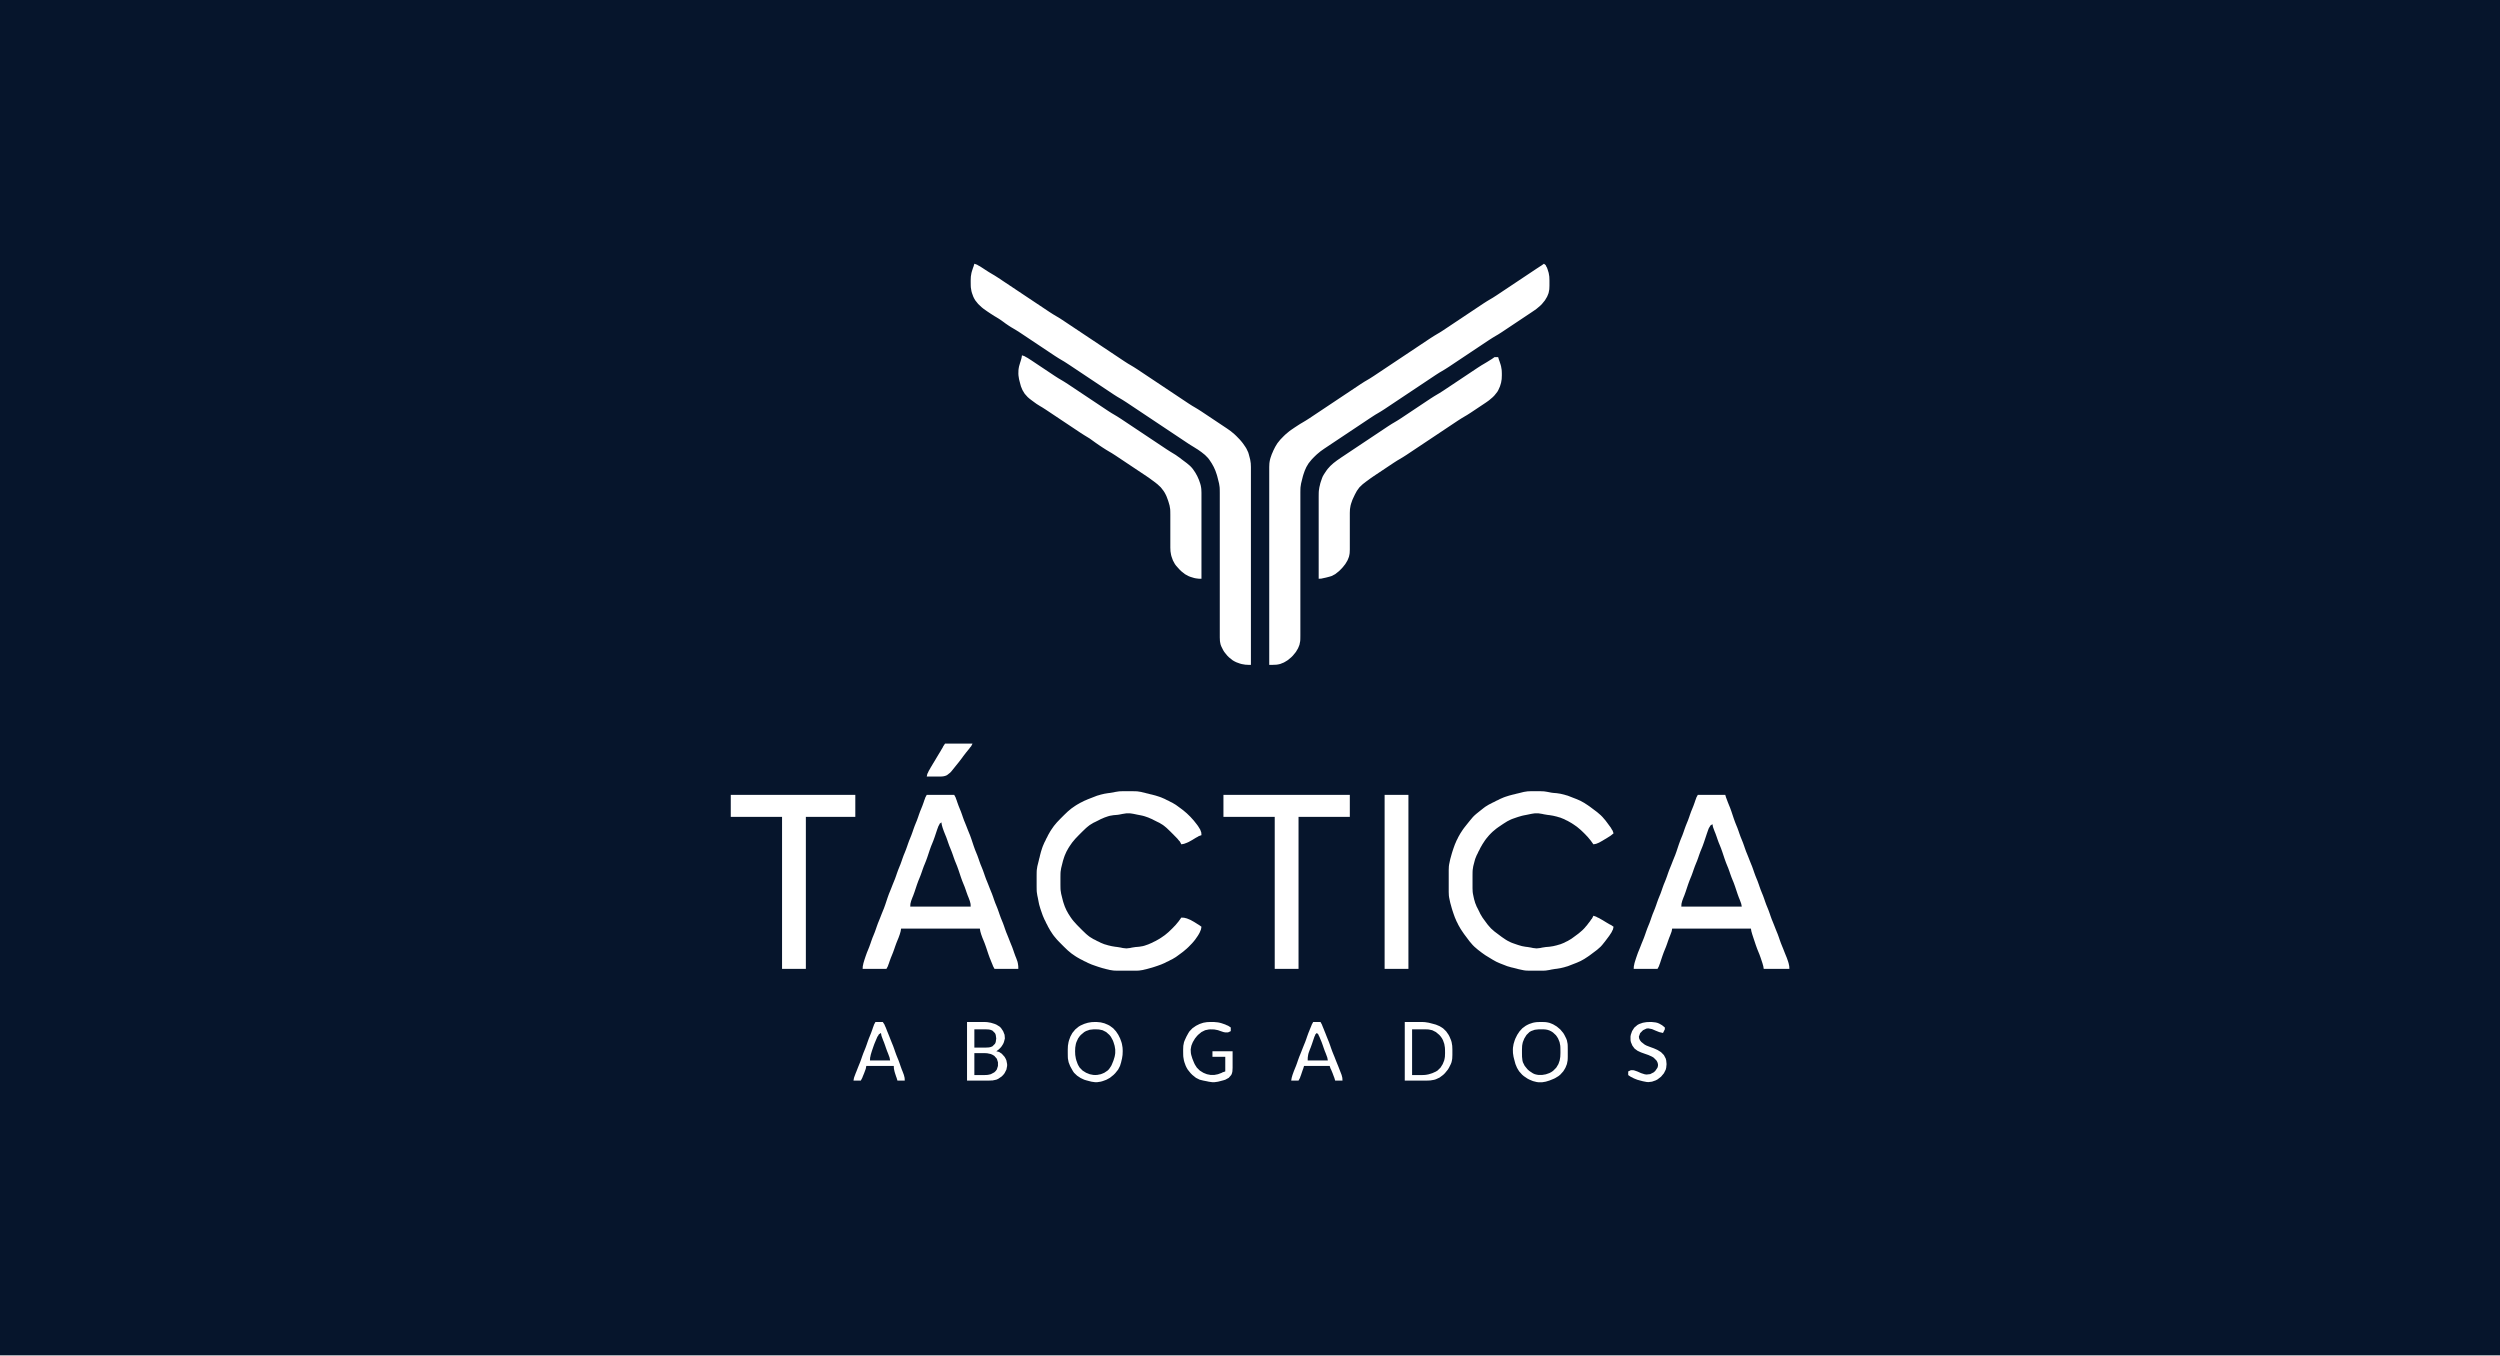
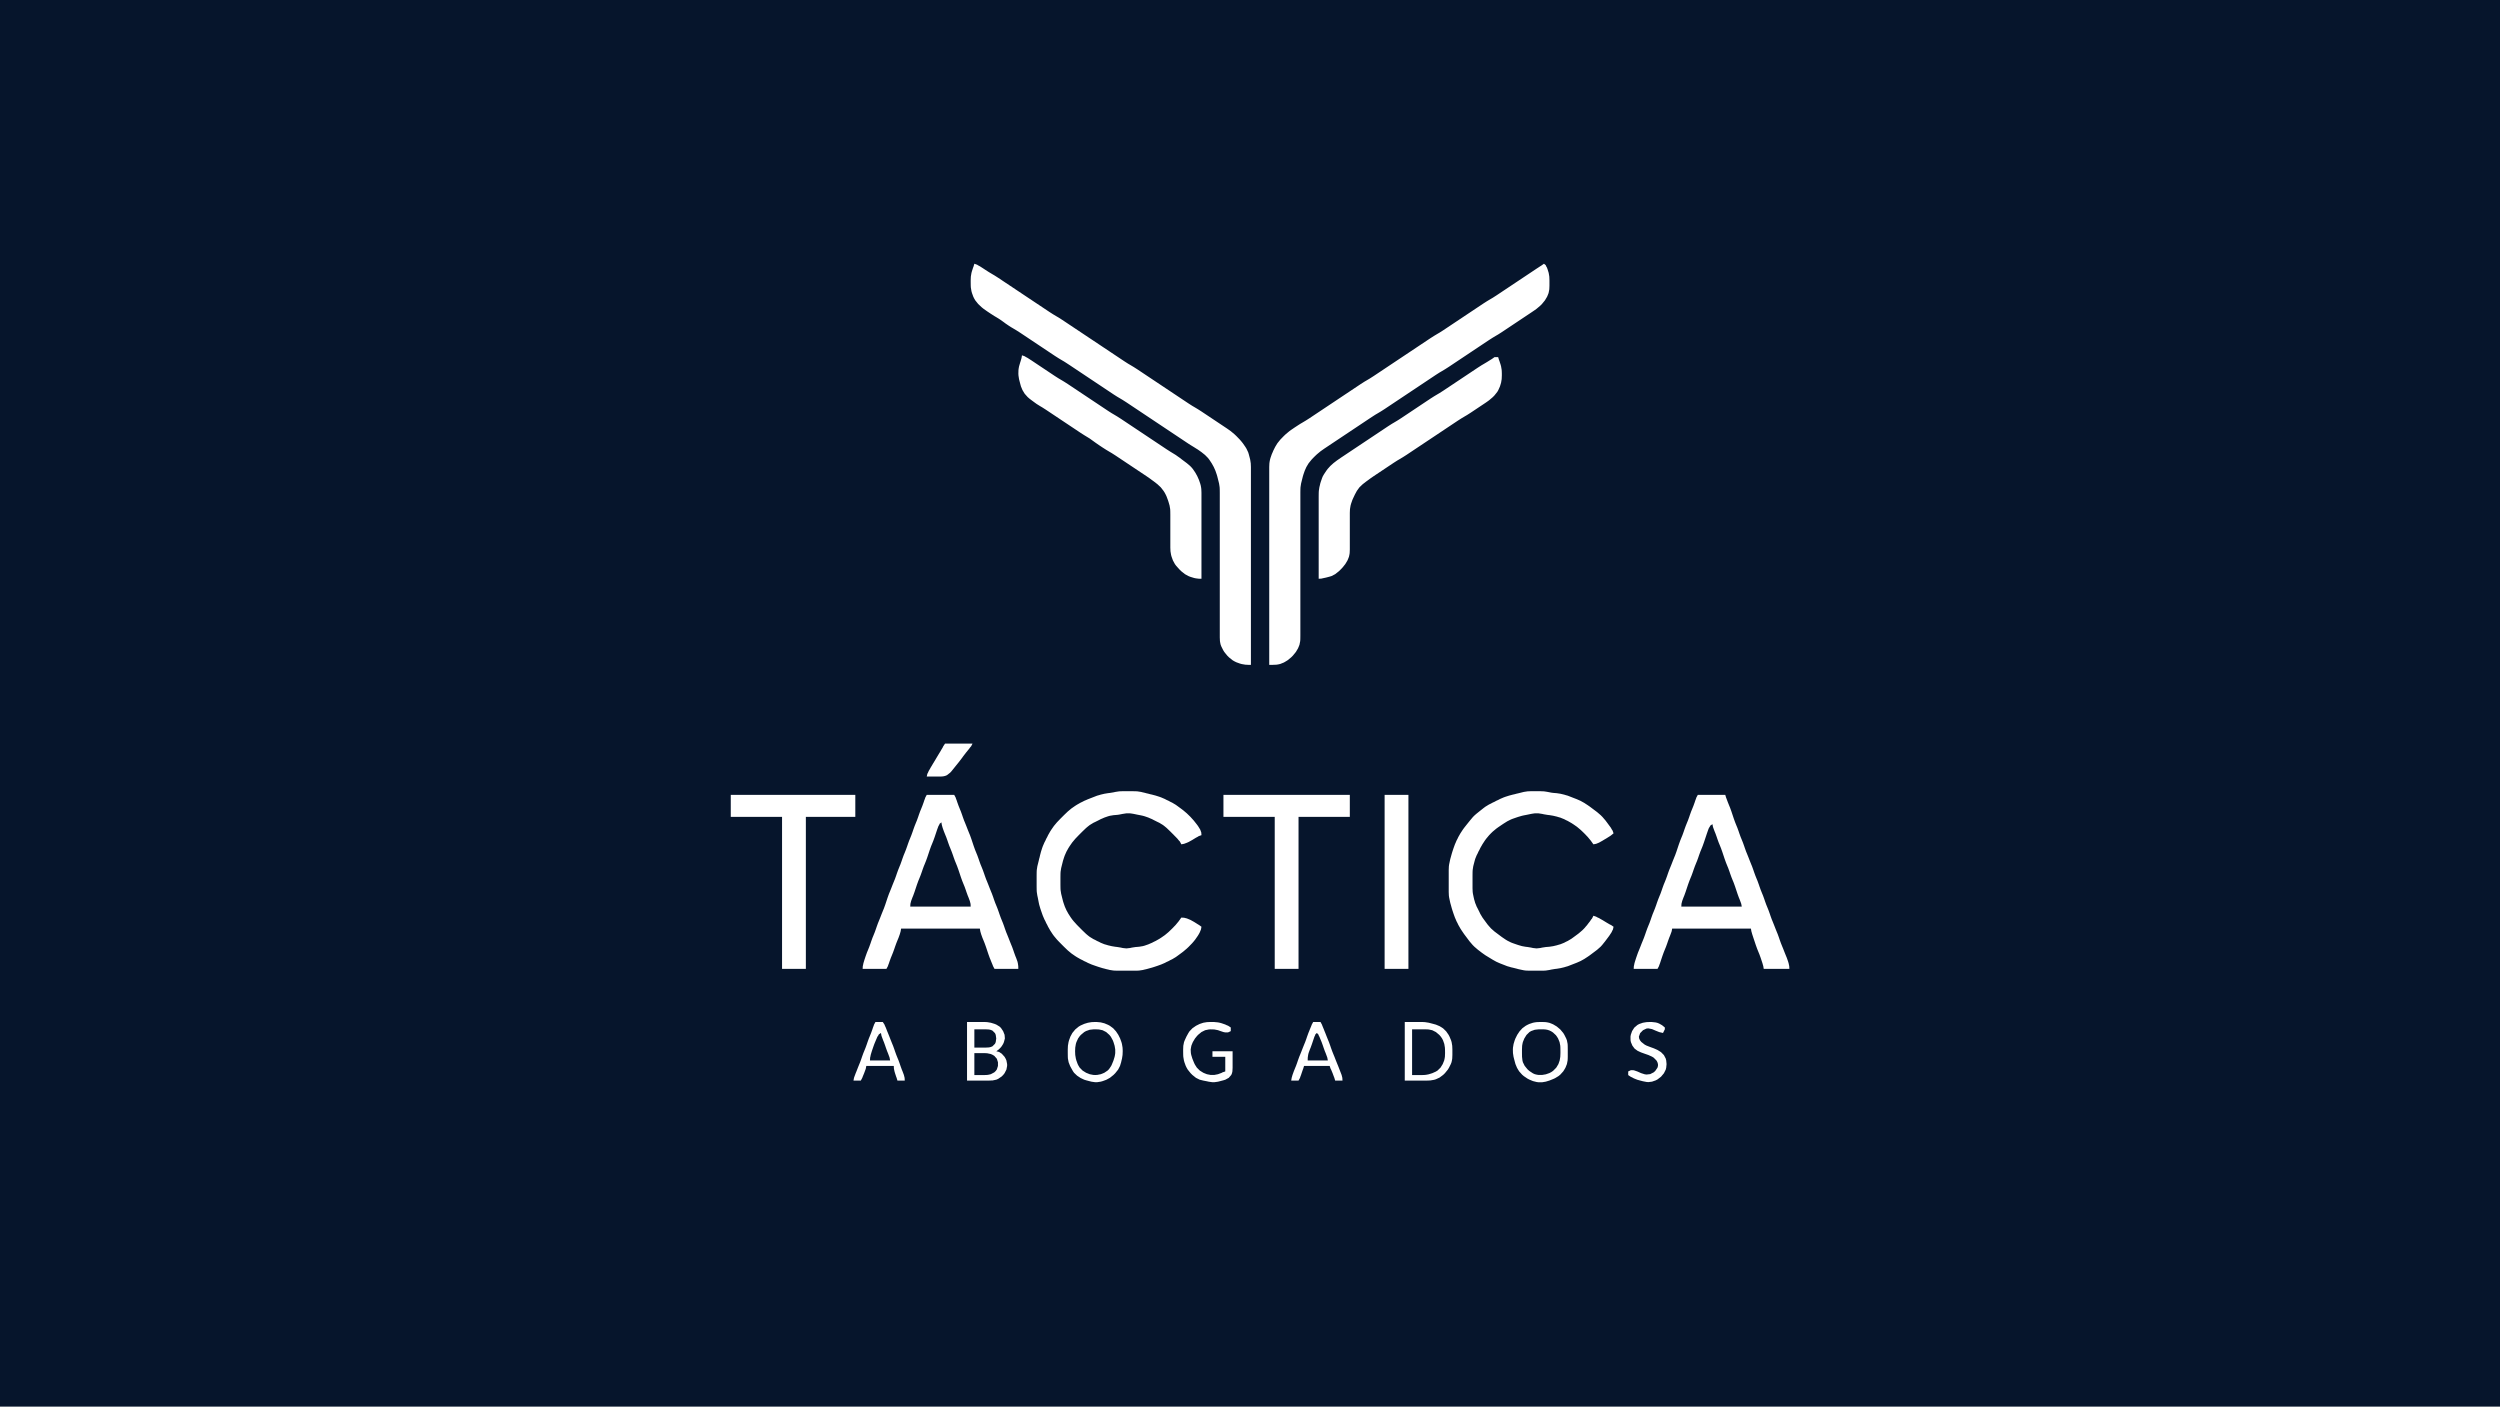
- <svg xmlns="http://www.w3.org/2000/svg" width="1365" height="740">
+ <svg xmlns="http://www.w3.org/2000/svg" width="1365" height="768">
  <rect width="100%" height="100%" fill="#06152C" />
  <path style="fill:#FFFFFF; stroke:none;" d="M532 144L531.556 145.5L531.333 146.056L530.694 148L530.417 149L530.083 151L530 153L530 154L530.028 156L530.083 157L530.417 159L530.694 160L531.417 162L531.917 163L532.5 164L534.083 165.972L536 167.778L537 168.583L539 170L540 170.667L541 171.333L543 172.611L544 173.194L546 174.444L548 175.861L549 176.611L551 177.972L552 178.611L553 179.194L555 180.389L557 181.667L559 183L562 185L572 191.667L575 193.667L576 194.333L578 195.611L580 196.806L581 197.389L582 198.028L584 199.333L585 200L588 202L591 204L594 206L601 210.667L603 212L606 214L608 215.333L610 216.611L611 217.194L613 218.389L615 219.667L616 220.333L618 221.667L623 225L625 226.333L640 236.333L643 238.333L646 240.333L648 241.667L649 242.333L650 242.972L652 244.194L653 244.833L654 245.444L656 246.861L656.972 247.639L657.917 248.389L659.583 250.083L660.306 251.028L661.611 253L662.167 254L662.722 255L663.167 256L663.611 257L664.306 259L664.611 260L664.861 261L665.361 263L665.611 264L665.917 266L665.972 267L666 269L666 271L666 279L666 313L666 314L666 339L666 344L666 346L666 348L666.083 350L666.25 351L666.472 352L666.861 353L667.861 355L668.472 356L670.083 357.972L671.028 358.917L673 360.5L674 361.083L675 361.583L677 362.306L678 362.583L679.944 362.917L681.5 363L683 363L683 284L683 262L683 257L683 255L682.917 253L682.611 251L682.361 250L681.833 248L681.528 247L680.583 245L679.972 244L678.583 242L677.778 241L676.917 240L675 238.028L674 237.083L672 235.417L670 234L669 233.333L667 232L660 227.333L657 225.333L656 224.667L654 223.389L652 222.194L651 221.611L650 220.972L649 220.333L647 219L646 218.333L643 216.333L639 213.667L628 206.333L623 203L621 201.667L619 200.389L617 199.194L616 198.611L614 197.333L612 196L607 192.667L602 189.333L601 188.667L596 185.333L594 184L589 180.667L583 176.667L581 175.333L580 174.667L578 173.389L577 172.806L575 171.611L573 170.333L572 169.667L570 168.333L565 165L548 153.667L546 152.333L545 151.667L543 150.389L542 149.806L540 148.611L539 147.972L538 147.333L537 146.667L535.056 145.417L534.056 144.889L533.5 144.528L532 144M843 144L841.5 145.056L840.944 145.389L839.944 146.056L839 146.667L838 147.333L836 148.667L835 149.333L829 153.333L821 158.667L820 159.333L818 160.667L817 161.333L815 162.611L814 163.194L812 164.389L810 165.667L808 167L804 169.667L803 170.333L793 177L790 179L788 180.333L786 181.611L785 182.194L783 183.389L781 184.667L779 186L774 189.333L769 192.667L766 194.667L765 195.333L759 199.333L758 200L753 203.333L751 204.667L750 205.333L748 206.611L746 207.806L745 208.389L744 209.028L743 209.667L741 211L737 213.667L722 223.667L720 225L717 227L715 228.333L714 228.972L713 229.611L711 230.806L710 231.389L709 232.028L707 233.333L705 234.694L704 235.417L702 237.083L701 238.028L699.083 240L697.472 242L696.861 243L696.25 244L695.25 246L694.833 247L694.389 248L693.694 250L693.417 251L693.222 252L693.083 253L693 255L693 257L693 259L693 262L693 283L693 363L695.056 363L697 362.917L698 362.75L699 362.528L701 361.722L702 361.139L703 360.528L704.972 358.917L705.917 357.972L707.528 356L708.722 354L709.139 353L709.528 352L709.917 350L709.972 349L710 347L710 345L710 335L710 328L710 283L710 273L710 270L710 269L710.028 267L710.083 266L710.389 264L710.639 263L711.139 261L711.389 260L711.694 259L712.389 257L712.833 256L713.278 255L714.472 253L716.083 251L717.028 250L718 249.028L719 248.083L721 246.417L723 245L724 244.333L726 243L727 242.333L731 239.667L737 235.667L739 234.333L741 233L744 231L747 229L748 228.333L750 227.028L751 226.389L752 225.806L754 224.611L756 223.333L758 222L763 218.667L765 217.333L767 216L770 214L778 208.667L780 207.333L782 206L784 204.667L786 203.389L787 202.806L789 201.611L791 200.333L793 199L795 197.667L796 197L807 189.667L809 188.333L811 187L813 185.667L815 184.389L817 183.194L818 182.611L819 181.972L820 181.333L821 180.667L824 178.667L825 178L827 176.667L833 172.667L835 171.333L836 170.667L838 169.306L839 168.583L840.972 166.917L841.917 165.972L843.528 164L844.722 162L845.139 161L845.528 160L845.917 158L846 156L846 155L846 154L846 153L845.917 151L845.583 149L844.972 147.028L844.639 146.111L844.167 145.306L843.972 144.778L843 144M558 194L557.75 195.5L557.583 196.056L557.306 197.056L557 198L556.417 200L556.222 201L556.083 202L556.028 204L556.083 205L556.389 207L556.639 208L557.167 210L557.444 211L557.861 212L558.278 213L559.472 214.972L561.083 216.778L562.028 217.611L563 218.361L565 219.833L566 220.556L568 221.806L569 222.389L571 223.667L573 225L578 228.333L580 229.667L583 231.667L586 233.667L589 235.667L590 236.333L592 237.611L594 238.833L595 239.444L596 240.167L598 241.611L599 242.306L600 243L602 244.333L604 245.611L606 246.806L607 247.389L608 248.028L609 248.667L610 249.333L612 250.667L615 252.667L617 254L618 254.667L623 258L625 259.333L626 260L628 261.389L629 262.139L630 262.861L631.972 264.389L633.778 266.083L635.278 268L635.917 269L636.444 270L636.917 271L637.667 273L638 274L638.583 276L638.917 278L638.972 279L639 281L639 282L639 285L639 296L639 298L639 299L639.083 301L639.417 303L639.694 304L640.417 306L641.5 308L642.25 309L644.028 310.972L645 311.917L647 313.5L649 314.583L650 314.972L652 315.583L652.944 315.778L654.5 315.972L656 316L656 314.5L656 280L656 272L656 270L656 269L655.917 267L655.778 266L655.583 265L655.306 264L654.611 262L654.167 261L653.722 260L653.167 259L652.611 258L651.306 256.083L650.583 255.222L649.778 254.389L647.972 252.861L647 252.139L645 250.639L644 249.861L643 249.167L642 248.444L641 247.833L639 246.611L637 245.333L636 244.667L634 243.333L632 242L627 238.667L619 233.333L617 232L614 230L612 228.667L610 227.389L608 226.194L607 225.611L605 224.333L603 223L600 221L595 217.667L593 216.333L592 215.667L589 213.667L585 211L583 209.667L581 208.389L579 207.194L578 206.611L577 205.972L576 205.333L575 204.667L573 203.333L571 202L566 198.667L564 197.333L563 196.667L562 196.028L561.056 195.417L560.056 194.889L559.5 194.528L558 194M816 195L814.5 196.056L813.944 196.389L812 197.611L810 198.806L809 199.389L807 200.667L806 201.333L803 203.333L793 210L790 212L788 213.333L786 214.611L785 215.194L783 216.389L781 217.667L780 218.333L778 219.667L775 221.667L773 223L769 225.667L766 227.667L765 228.333L763 229.611L761 230.806L760 231.389L758 232.667L757 233.333L755 234.667L749 238.667L746 240.667L739 245.333L737 246.667L736 247.333L734 248.667L732 250L731 250.694L730 251.389L729.028 252.139L728.083 252.861L726.389 254.389L724.861 256.083L724.167 257.028L722.861 259L722.278 260L721.861 261L721.167 263L720.861 264L720.639 265L720.389 266L720.083 268L720.028 269L720 271L720 273L720 280L720 316L721.5 315.917L722.056 315.778L724 315.361L726 314.833L727 314.528L729 313.5L731 311.917L731.972 310.972L732.917 310L734.528 308L735.722 306L736.139 305L736.528 304L736.75 303L736.917 302L737 300L737 299L737 296L737 284L737 282L737 281L737 280L737.083 278L737.417 276L737.694 275L738.389 273L738.833 272L739.778 270L740.861 268L742.25 266.083L744.028 264.389L746 262.861L747 262.139L748 261.389L750 260L751 259.333L753 258L757 255.333L759 254L761 252.667L762 252.028L763 251.389L764 250.806L766 249.611L768 248.333L769 247.667L771 246.333L777 242.333L783 238.333L790 233.667L792 232.333L794 231L796 229.667L797 229.028L798 228.389L800 227.194L801 226.611L803 225.333L805 224L808 222L809 221.333L811 220L812 219.306L813 218.583L814.972 216.917L815.917 215.972L817.5 214L818.083 213L818.972 211L819.583 209L819.917 207L820 205L820 204L819.972 203L819.917 202L819.583 200L819.306 199L818.667 197.056L818.444 196.5L818 195L816 195M516 406L515 407.5L514.75 408.056L514.139 409.056L513.611 410L512.389 412L511.194 414L510.611 415L509.389 417L508.806 418L508.194 419L507.639 420L507.083 420.944L506.639 421.944L506.333 422.5L506 424L510 424L512 424L514 423.972L515 423.889L516 423.667L516.972 423.278L518.778 421.889L519.611 420.972L520.389 420L522 418L523.611 416L525.139 414L525.861 413L527.389 411L528.972 409.056L529.722 408.056L530.222 407.5L531 406L524 406L516 406M656 506L654.5 504.944L653.944 504.611L652 503.389L650 502.278L648.056 501.472L646.5 501.083L645 501L643.528 503.056L641.917 505L640 507L638 508.917L636 510.583L634 511.972L633 512.611L631 513.75L630 514.222L629 514.75L628 515.167L627 515.611L625 516.306L624 516.583L622 516.917L620 517.083L618 517.389L617 517.611L615 517.833L613 517.611L612 517.389L610 517.056L609 516.944L607 516.611L605 516.139L604 515.833L603 515.556L601 514.75L600 514.222L599 513.778L598 513.222L597 512.75L595 511.528L594 510.75L593 509.917L591 508L590 507L588.028 505L586.222 503L585.417 502L584.694 501L583.389 499L582.833 498L582.278 497L581.833 496L581.389 495L580.694 493L580.389 492L580.139 491L579.639 489L579.389 488L579.083 486L579.028 485L579 483L579 481L579 479L579.028 477L579.083 476L579.389 474L579.639 473L580.139 471L580.389 470L581.028 468L581.389 467L582.278 465L583.389 463L584.028 462L585.417 460L587.083 458L589 456L590 455L591 454L593 452.083L594 451.25L595 450.472L596 449.861L597 449.25L598 448.778L600 447.778L601 447.25L602 446.833L603 446.389L605 445.694L606 445.417L608 445.083L610 444.917L611 444.778L613 444.389L615 444.083L617 444.083L618 444.222L619 444.389L621 444.806L623 445.194L624 445.417L625 445.694L627 446.389L628 446.833L629 447.25L630 447.778L632 448.778L633 449.25L635 450.472L636 451.25L637 452.083L639 454L640 455L641.972 457L642.889 457.944L643.694 458.944L644.222 459.5L645 461L646.5 460.722L648.056 460.139L649 459.722L651 458.611L652.944 457.417L653.944 456.889L654.5 456.528L656 456L655.889 454.5L655.306 452.944L654.111 451L653.361 450L651.778 448L649.972 446L648 444.083L646 442.389L645 441.639L643 440.167L642 439.444L640 438.25L639 437.778L638 437.222L637 436.778L636 436.25L634 435.389L633 435.028L631 434.389L629 433.861L628 433.639L627 433.361L626 433.139L625 432.861L624 432.639L623 432.389L621 432.083L620 432.028L618 432L617 432L615 432L613 432L612 432.028L611 432.083L609 432.389L608 432.611L606 432.944L605 433.056L603 433.389L601 433.861L600 434.167L599 434.444L598 434.833L596 435.611L594 436.389L593 436.833L592 437.25L591 437.778L590 438.25L588 439.389L587 440.028L585 441.417L583 443.083L581 445L580 446L579 447L577.083 449L575.417 451L574.028 453L573.389 454L572.25 456L571.778 457L571.222 458L570.778 459L570.25 460L569.389 462L569.028 463L568.389 465L567.861 467L567.639 468L567.361 469L567.139 470L566.639 472L566.389 473L566.083 475L566.028 476L566 478L566 479L566 481L566 483L566 484L566.028 486L566.083 487L566.389 489L566.611 490L566.806 491L567.194 493L567.417 494L568 496L568.333 497L569.028 499L569.389 500L570.25 502L570.778 503L571.222 504L571.778 505L572.25 506L572.833 507L573.389 508L574.694 510L575.417 511L577.083 513L578.028 514L580 516L581 517L583 518.917L585 520.583L587 521.972L588 522.611L590 523.75L591 524.222L592 524.778L593 525.222L594 525.75L596 526.611L597 526.972L599 527.667L600 528L602 528.611L603 528.861L604 529.139L605 529.361L606 529.611L608 529.917L610 530L611 530L612 530L615 530L618 530L619 530L621 529.972L622 529.917L624 529.611L625 529.361L626 529.139L627 528.861L629 528.306L630 528L632 527.333L633 526.972L634 526.611L636 525.75L637 525.222L638 524.778L639 524.222L640 523.75L642 522.556L643 521.833L645 520.361L646 519.611L648 517.917L649 516.972L650.917 515L651.778 514L652.583 513L653.972 511L654.583 510L655.083 509.056L655.722 507.5L656 506M881 506L879.5 505L878.944 504.75L877 503.611L875 502.389L874 501.833L873.056 501.278L872.056 500.833L871.5 500.5L870 500L869.25 501.5L868.778 502.056L868.111 503.056L867.361 504L866.611 505L864.917 506.972L863.972 507.917L862 509.611L861 510.361L859 511.833L858 512.556L856 513.75L855 514.222L854 514.75L852 515.556L851 515.833L850 516.139L848 516.611L846 516.917L844 517.083L842 517.389L841 517.611L839 517.833L837 517.611L836 517.389L834 517.056L833 516.944L831 516.583L829 516L828 515.667L826 514.972L825 514.583L823 513.583L822 512.972L820 511.611L819 510.861L817 509.361L816 508.611L814.083 506.917L812.389 505L811.639 504L810.167 502L809.444 501L808.25 499L807.778 498L806.778 496L806.25 495L805.861 494L805.444 493L805.167 492L804.861 491L804.639 490L804.222 488L804.083 487L804 485L804 484L804 483L804 481L804 479L804 478L804.028 476L804.083 475L804.389 473L804.639 472L805.167 470L805.444 469L806.25 467L806.778 466L807.222 465L807.778 464L808.25 463L809.389 461L810.694 459L811.417 458L813.083 456L814.028 455.028L815 454.083L817 452.417L818 451.694L820 450.333L821 449.667L823 448.417L825 447.417L826 447.028L828 446.333L829 446L831 445.417L832 445.194L834 444.806L836 444.389L837 444.222L838 444.083L840 444.083L842 444.389L843 444.611L845 444.944L846 445.056L848 445.389L850 445.861L851 446.167L852 446.444L853 446.861L854 447.25L855 447.778L856 448.25L858 449.389L859 450.028L861 451.417L863 453.083L864 454.028L865 455L866.917 457L868.528 458.944L870 461L871.5 460.722L873.056 460.083L875 459L876 458.389L877 457.806L878.944 456.583L879.5 456.222L881 455L880.472 453.5L880.083 452.944L879.528 451.944L878.833 451L877.361 449L876.611 448L874.917 446.028L873.972 445.083L872 443.389L871 442.639L869 441.139L868 440.389L867 439.694L865 438.389L863 437.278L862 436.833L861 436.389L859 435.611L857 434.833L856 434.444L855 434.167L854 433.861L852 433.389L850 433.083L848 432.917L847 432.778L845 432.389L844 432.222L843 432.083L841 432L840 432L838 432L836 432L835 432.028L834 432.083L832 432.389L831 432.639L829 433.139L828 433.361L827 433.639L826 433.861L824 434.389L822 435.028L821 435.389L819 436.25L818 436.778L817 437.222L816 437.778L815 438.222L814 438.778L813 439.25L811 440.472L810 441.222L808 442.806L806.028 444.389L805.083 445.222L804.222 446.083L802.611 448L801 450L799.417 452L798.694 453L797.389 455L796.25 457L795.778 458L795.25 459L794.833 460L794.389 461L793.667 463L793 465L792.694 466L792.139 468L791.861 469L791.639 470L791.222 472L791.083 473L791 475L791 477L791 479L791 482L791 485L791 486L791 487L791.083 489L791.222 490L791.639 492L791.861 493L792.139 494L792.694 496L793 497L793.667 499L794.389 501L794.833 502L795.25 503L795.778 504L796.25 505L797.389 507L798.028 508L799.389 510L800.139 511L801.639 513L802.389 514L804.083 515.972L805.028 516.917L807 518.611L808 519.361L809 520.139L811 521.556L812 522.167L814 523.389L815 524L817 525.111L819 526L820 526.389L822 527.167L823 527.556L824 527.833L825 528.139L826 528.361L828 528.861L829 529.139L830 529.361L832 529.778L833 529.917L835 530L836 530L838 530L840 530L841 530L843 529.972L844 529.917L846 529.611L847 529.389L849 529.056L850 528.944L852 528.611L854 528.139L855 527.833L856 527.556L857 527.167L859 526.389L861 525.611L862 525.167L863 524.722L864 524.167L865 523.611L867 522.306L868 521.611L869 520.861L871 519.361L872 518.611L873.917 516.917L874.778 515.972L876.361 514L877.861 512L878.611 511L879.889 509.056L880.361 508.056L880.667 507.5L881 506M399 434L399 446L427 446L427 529L440 529L440 446L467 446L467 434L399 434M506 434L505.194 435.5L505.028 436.056L504.639 437.056L504.333 438L503.611 440L502.806 442L502.389 443L501.667 445L501.333 446L500.611 448L500.194 449L499.389 451L499.028 452L498.667 453L498.333 454L497.611 456L496.806 458L496.389 459L495.667 461L495.333 462L494.611 464L493.806 466L493.389 467L492.667 469L492.333 470L491.611 472L491.194 473L490.389 475L489.667 477L489.333 478L488.972 479L488.611 480L488.194 481L487.389 483L486.611 485L485.806 487L485.389 488L485.028 489L484.667 490L484.333 491L483.667 493L483.333 494L482.972 495L482.611 496L482.194 497L481.389 499L480.611 501L479.806 503L479.389 504L479.028 505L478.667 506L478.333 507L477.611 509L476.806 511L476.389 512L475.667 514L475.333 515L474.611 517L473.806 519L473.389 520L473.028 521L472.667 522L472 524L471.417 525.944L471.222 526.944L471.083 527.5L471 529L484 529L484.806 527.5L484.972 526.944L485.361 525.944L485.667 525L486.389 523L486.806 522L487.611 520L488.333 518L488.667 517L489.389 515L490.194 513L490.611 512L491.306 510.056L491.75 508.5L492 507L528 507L535 507L535.25 508.5L535.694 510.056L536.389 512L536.806 513L537.611 515L538.333 517L538.667 518L539.333 520L539.667 521L540.389 523L540.806 524L541.194 525L542 526.944L542.194 527.5L543 529L548 529L556 529L555.972 527.5L555.75 525.944L555.528 525L554.806 523L554.389 522L553.667 520L553.333 519L552.611 517L552.194 516L551.389 514L550.611 512L549.806 510L549.389 509L548.667 507L548.333 506L547.972 505L547.611 504L547.194 503L546.389 501L545.667 499L545.333 498L544.611 496L543.806 494L543.389 493L542.667 491L542.333 490L541.972 489L541.611 488L541.194 487L540.389 485L539.611 483L538.806 481L538.389 480L538.028 479L537.667 478L537.333 477L536.611 475L535.806 473L535.389 472L534.667 470L534.333 469L533.611 467L533.194 466L532.389 464L532.028 463L531.667 462L531.333 461L530.667 459L530.333 458L529.972 457L529.611 456L529.194 455L528.389 453L527.611 451L526.806 449L526.389 448L525.667 446L525.333 445L524.611 443L524.194 442L523.389 440L522.667 438L522.361 437.056L521.972 436.056L521.806 435.5L521 434L514 434L506 434M668 434L668 446L676 446L684 446L696 446L696 529L697.5 529L709 529L709 525L709 522L709 521L709 446L713 446L718 446L721 446L725 446L730 446L733 446L737 446L737 434L732 434L729 434L725 434L721 434L717 434L713 434L708 434L707 434L706 434L705 434L702 434L699 434L683 434L679 434L668 434M756 434L756 529L760 529L764 529L769 529L769 434L764 434L756 434M927 434L926.194 435.5L926.028 436.056L925.639 437.056L925.333 438L924.611 440L923.806 442L923.389 443L922.667 445L922.333 446L921.611 448L921.194 449L920.389 451L920.028 452L919.667 453L919.333 454L918.611 456L918.194 457L917.389 459L916.667 461L916.333 462L915.667 464L915.333 465L914.972 466L914.611 467L914.194 468L913.389 470L912.611 472L911.806 474L911.389 475L911.028 476L910.667 477L910.333 478L909.611 480L908.806 482L908.389 483L907.667 485L907.333 486L906.611 488L906.194 489L905.389 491L904.667 493L904.333 494L903.972 495L903.611 496L902.806 498L902.389 499L901.667 501L901.333 502L900.611 504L900.194 505L899.389 507L898.667 509L898.333 510L897.611 512L896.806 514L896.389 515L895.611 517L894.806 519L894.389 520L894.028 521L893.333 523L892.694 525L892.417 525.944L892.222 526.944L892.083 527.5L892 529L898 529L905 529L905.806 527.5L905.972 526.944L906.361 525.944L906.667 525L907.333 523L907.667 522L908.028 521L908.389 520L909.194 518L909.611 517L910.333 515L910.667 514L911.389 512L911.806 511L912.528 509.056L912.722 508.5L913 507L914.5 507L917 507L921 507L923 507L927 507L928 507L932 507L933 507L936 507L944 507L949 507L951 507L956 507L956.25 508.5L956.417 509.056L956.694 510.056L957.333 512L957.667 513L958.333 515L958.667 516L959.028 517L959.389 518L960.194 520L960.611 521L961.333 523L961.667 524L962.306 525.944L962.583 526.944L962.75 527.5L963 529L967 529L977 529L976.917 527.5L976.583 525.944L976.306 525L975.611 523L975.194 522L974.389 520L973.611 518L973.194 517L972.389 515L971.667 513L971.333 512L970.611 510L970.194 509L969.389 507L968.611 505L967.806 503L967.389 502L966.667 500L966.333 499L965.972 498L965.611 497L964.806 495L964.389 494L963.667 492L963.333 491L962.611 489L962.194 488L961.389 486L960.667 484L960.333 483L959.611 481L959.194 480L958.389 478L958.028 477L957.667 476L957.333 475L956.611 473L956.194 472L955.389 470L954.611 468L953.806 466L953.389 465L953.028 464L952.667 463L952.333 462L951.611 460L950.806 458L950.389 457L949.667 455L949.333 454L948.611 452L948.194 451L947.389 449L947.028 448L946.667 447L946.333 446L945.667 444L945.333 443L944.611 441L944.194 440L943.389 438L942.667 436.056L942.444 435.5L942 434L937 434L931 434L927 434M514 449L514.25 450.5L514.694 452.056L515.389 454L516.194 456L516.611 457L517.333 459L517.667 460L518.389 462L518.806 463L519.611 465L520.333 467L520.667 468L521.028 469L521.389 470L521.806 471L522.611 473L523.333 475L523.667 476L524.333 478L524.667 479L525.028 480L525.389 481L526.194 483L526.611 484L527.333 486L527.667 487L528.389 489L528.806 490L529.528 491.944L529.917 493.5L530 495L525 495L517 495L497 495L497.083 493.5L497.472 491.944L498.194 490L498.611 489L499.333 487L499.667 486L500.333 484L500.667 483L501.389 481L501.806 480L502.611 478L503.333 476L503.667 475L504.028 474L504.389 473L504.806 472L505.611 470L506.333 468L506.667 467L507.333 465L507.667 464L508.389 462L508.806 461L509.611 459L510.333 457L511 455L511.667 453L512.028 452.028L512.361 451.111L512.833 450.306L513.028 449.778L514 449M935 450L935.278 451.5L935.472 452.056L936.194 454L936.611 455L937.333 457L937.667 458L938.389 460L938.806 461L939.611 463L939.972 464L940.333 465L940.667 466L941.333 468L941.667 469L942.389 471L943.194 473L943.611 474L944.333 476L944.667 477L945.028 478L945.389 479L946.194 481L946.611 482L947.333 484L947.667 485L948.333 487L948.667 488L949.389 490L949.806 491L950.528 492.944L950.722 493.5L951 495L947 495L946 495L940 495L939 495L934 495L926 495L922 495L918 495L918.083 493.5L918.472 491.944L919.194 490L919.611 489L919.972 488L920.333 487L921 485L921.667 483L922.028 482L922.389 481L923.194 479L923.611 478L924.333 476L924.667 475L925.028 474L925.389 473L926.194 471L926.611 470L927.333 468L927.667 467L928.389 465L928.806 464L929.611 462L929.972 461L930.333 460L930.667 459L931.667 456L932 455L932.694 453.028L933.056 452.111L933.583 451.306L933.833 450.778L935 450M478 558L477.194 559.5L477.028 560.056L476.639 561.056L476.333 562L475.611 564L474.806 566L474.389 567L473.667 569L473.333 570L472.611 572L471.806 574L471.389 575L470.667 577L470.333 578L469.611 580L469.194 581L468.389 583L467.611 585L467.194 586L466.472 587.944L466.278 588.5L466 590L470 590L470.806 588.5L471 587.944L471.806 586L472.528 584.056L472.722 583.5L473 582L479 582L488 582L488.083 583.5L488.417 585.056L488.694 586L489.333 587.944L489.556 588.5L490 590L494 590L493.917 588.5L493.528 586.944L492.806 585L492.389 584L491.667 582L491.333 581L490.611 579L490.194 578L489.389 576L488.667 574L488.333 573L487.972 572L487.611 571L487.194 570L486.389 568L485.611 566L484.806 564L484.389 563L483.639 561.056L483.167 560.056L482.972 559.5L482 558L478 558M528 558L528 590L535 590L537 590L538 590L540 590L542 589.917L544 589.5L545 589.056L546.917 587.75L547.75 586.917L548.5 585.972L549.5 584L549.889 582L549.889 581L549.5 579L549.056 578L548.5 577.028L546.972 575.333L545.5 574.361L544 574L545.417 572.917L546.583 571.722L547.139 570.917L547.722 569.972L548.139 569L548.667 567L548.5 565L547.722 563.028L546.528 561.25L545.75 560.5L543.972 559.417L543 559.028L541 558.417L539 558.083L538 558.028L537 558L535 558L533 558L528 558M594 558.417L592 559.028L590 559.917L589 560.5L587.083 562.083L585.5 564L584.417 566L583.694 568L583.417 569L583.083 571L583 573L583 574L583 575L583.028 577L583.083 578L583.472 580L584.25 582L584.778 583L585.861 584.917L586.472 585.778L588.083 587.306L590 588.583L592 589.528L593 589.833L595 590.361L596 590.611L598 590.889L599 590.889L601 590.583L602 590.306L604 589.583L606 588.5L607.972 586.917L608.917 585.972L610.5 584L611.528 582L612.139 580L612.361 579L612.611 578L612.917 576L613 574L612.972 573L612.917 572L612.583 570L612.306 569L611.583 567L610.583 565L609.306 563.083L607.778 561.417L605.972 560.083L605 559.556L603 558.722L601 558.222L599 558.028L598 558L596 558.083L594 558.417M673 574L662 574L662 577L669 577L669 585L667.5 585.5L666.944 585.806L665 586.528L663 586.917L661 586.917L659 586.528L658 586.139L657 585.722L655.083 584.528L653.472 582.917L652.861 581.972L652.278 581L651.833 580L651.028 578L650.417 576L650.222 575L650.111 573L650.472 571L650.861 570L651.278 569L652.472 567L653.25 566.028L654.083 565.083L656 563.5L658 562.5L660 562.083L661 562.028L663 562.083L665 562.472L666 562.833L668 563.5L668.944 563.694L670.5 563.694L672 563L672 561L670.5 560.028L669.944 559.833L668.944 559.361L667 558.694L666 558.417L665 558.222L663 558.028L661 558L659 558.083L657 558.417L655 559.083L653 560.083L651.083 561.417L649.472 563.083L648.861 564.028L647.778 566L646.861 568L646.472 569L646.083 571L646 573L646 574L646.028 576L646.083 577L646.417 579L646.694 580L647.417 582L647.917 583L648.5 584L650.083 585.972L651.028 586.917L653 588.5L655 589.5L657 590L658 590.194L659 590.389L660 590.611L662 590.889L663 590.889L665 590.611L666 590.361L668 589.833L669 589.528L670.889 588.5L672.278 586.917L672.667 585.972L672.889 585L673 583L673 582L673 581L673 579L673 574M717 558L716.194 559.5L716 560.056L715.194 562L714.806 563L714.389 564L713.667 566L713.333 567L712.972 568L712.611 569L712.194 570L711.389 572L710.611 574L709.806 576L709.389 577L708.667 579L708.333 580L707.611 582L707.194 583L706.389 585L705.694 586.944L705.25 588.5L705 590L709 590L709.806 588.5L709.972 587.944L710.361 586.944L710.667 586L711.333 584.056L711.556 583.5L712 582L716 582L720 582L726 582L726.5 583.5L726.806 584.056L727.611 586L728.333 587.944L728.556 588.5L729 590L733 590L732.917 588.5L732.528 586.944L732.167 586L731.389 584L730.611 582L730.194 581L729.389 579L728.611 577L728.194 576L727.389 574L726.667 572L726.333 571L725.611 569L725.194 568L724.389 566L723.611 564L723.194 563L722.806 562L722 560.056L721.806 559.5L721 558L717 558M767 558L767 590L769.056 590L774 590L776 590L777 590L779 590L780 589.972L781 589.917L783 589.583L784 589.278L786 588.361L787.972 586.889L788.917 585.972L790.528 584L791.139 583L792.139 581L792.528 580L792.75 579L792.917 578L793 576L793 575L793 574L793 573L792.917 571L792.583 569L792.278 568L791.444 566L790.917 565L789.583 563.083L787.917 561.472L786.972 560.861L786 560.278L784 559.444L783 559.167L781 558.639L780 558.389L778 558.083L777 558.028L776 558L774 558L772 558L771 558L767 558M837 558.417L835 559.083L834 559.556L833.028 560.083L831.222 561.417L829.694 563.083L828.417 565L827.417 567L827.028 568L826.417 570L826.083 572L826.028 573L826.083 575L826.389 577L826.639 578L827.167 580L827.444 581L828.278 583L828.861 584L829.472 584.972L831.083 586.778L832.028 587.583L834 588.917L835 589.444L837 590.278L839 590.778L840 590.917L842 590.917L844 590.583L846 589.972L848 589.167L849 588.722L850.972 587.528L851.917 586.75L853.528 584.972L854.139 584L854.722 583L855.528 581L855.917 579L855.972 578L856 577L856 575L856 573L855.972 571L855.917 570L855.528 568L855.139 567L854.139 565L853.528 564L851.917 562.083L850 560.472L848 559.278L847 558.861L846 558.472L845 558.25L844 558.083L842 558L841 558L839 558.083L838 558.222L837 558.417M889 585L889 587L890.5 588L891.056 588.222L892.056 588.778L894 589.556L895 589.833L897 590.361L899 590.75L900 590.833L902 590.583L904 589.889L905 589.361L906.917 587.889L908.5 586L909.5 584L909.75 583L909.944 581L909.75 579L909.5 578L908.5 576.083L906.917 574.472L905 573.278L903 572.389L901 571.667L899 570.889L898 570.361L896.139 568.889L895.417 567.972L894.972 567L894.833 566L895.528 564.083L897.083 562.5L899 561.583L900 561.5L902 561.889L904 562.75L905.944 563.528L908 564L909 562L909 561L907.5 559.778L905.944 558.889L905 558.5L904 558.25L902 558.028L901 558L899 558.083L897 558.417L895 559.111L894.028 559.639L892.306 561.111L891.111 563L890.417 565L890.25 566L890.278 568L890.472 569L891.278 570.917L892.472 572.528L894.083 573.722L895.028 574.167L896 574.611L898 575.333L900 576.028L901.972 576.917L902.917 577.5L904.472 579.083L904.972 580.028L905.25 581L905.25 582L904.972 582.972L903.75 584.75L902.917 585.5L901 586.472L899 586.694L898 586.556L896 585.917L894 585.028L892.056 584.361L890.5 584.306L889 585M532 572L532 562L536 562L538 562L540 562.111L540.972 562.333L541.889 562.722L543.278 564.111L543.667 565.028L543.944 567L543.667 568.972L543.278 569.889L541.889 571.278L540.972 571.667L540 571.889L538 572L536 572L532 572M595 562.25L597 562.028L598 562L600 562.083L602 562.5L603.972 563.5L605.75 565.083L606.5 566.028L607.583 568L607.972 569L608.583 571L608.917 573L608.917 575L608.778 576L608.583 577L607.972 579L607.167 581L606.722 581.972L605.528 583.75L604.75 584.528L602.972 585.722L602 586.139L601 586.528L599 586.917L598 586.944L597 586.917L595 586.528L593 585.722L591.083 584.528L589.5 582.917L588.917 581.972L588.417 581L587.694 579L587.417 578L587.083 576L587 574L587.083 572L587.417 570L587.722 569L588.639 567L589.306 566.028L590.111 565.083L592 563.5L593 562.944L595 562.25M771 587L771 562L775 562L777 562L778 562L780 562.083L782 562.5L784 563.5L785.889 565.083L786.694 566.028L787.361 567L787.889 568L788.583 570L788.917 572L788.972 573L789 575L788.917 577L788.75 578L788.528 579L787.722 581L786.528 582.917L784.917 584.5L783.972 585.083L782 585.972L780 586.583L779 586.778L778 586.917L776 587L775 587L774.056 587L771 587M838 562.25L840 562.028L841 562L843 562.028L844 562.111L845 562.306L846 562.639L846.972 563.111L847.917 563.722L849.528 565.222L850.139 566.083L850.722 567.028L851.528 569L851.917 571L851.972 572L852 574L852 575L851.917 577L851.583 579L850.889 581L849.694 582.972L847.972 584.694L847 585.361L846 585.889L844 586.583L842 586.917L840 586.917L839 586.75L838 586.5L837 586.056L835.028 584.75L834.083 583.917L832.5 582L831.5 580L831.25 579L831.028 577L831 575L831 573L831.083 571L831.25 570L831.472 569L832.278 567L833.472 565.083L835.083 563.5L836.028 562.944L838 562.25M481 564L481.278 565.5L481.472 566.056L482.194 568L482.611 569L483.333 571L483.667 572L484.389 574L484.806 575L485.528 576.944L485.722 577.5L486 579L475 579L475.083 577.5L475.222 576.944L475.417 575.944L476 574L476.333 573L477.028 571L477.389 570L477.806 569L478.639 567.028L479.028 566.111L479.583 565.306L479.833 564.778L481 564M719 564L719.806 564.778L720 565.306L720.417 566.111L721.194 568L721.611 569L722.333 571L722.667 572L723.389 574L723.806 575L724.528 576.944L724.722 577.5L725 579L714 579L714.028 577.5L714.25 575.944L714.472 575L715.194 573L715.611 572L716.333 570L716.667 569L717.333 567.028L717.639 566.111L718.028 565.306L718.194 564.778L719 564M532 587L532 575L536 575L538 575.028L539 575.083L541 575.5L541.972 575.944L542.889 576.5L544.278 578.083L544.889 580L544.889 582L544.278 583.917L543.667 584.75L542.889 585.5L541 586.5L540 586.75L539 586.917L537 587L535.056 587L532 587z" />
</svg>
